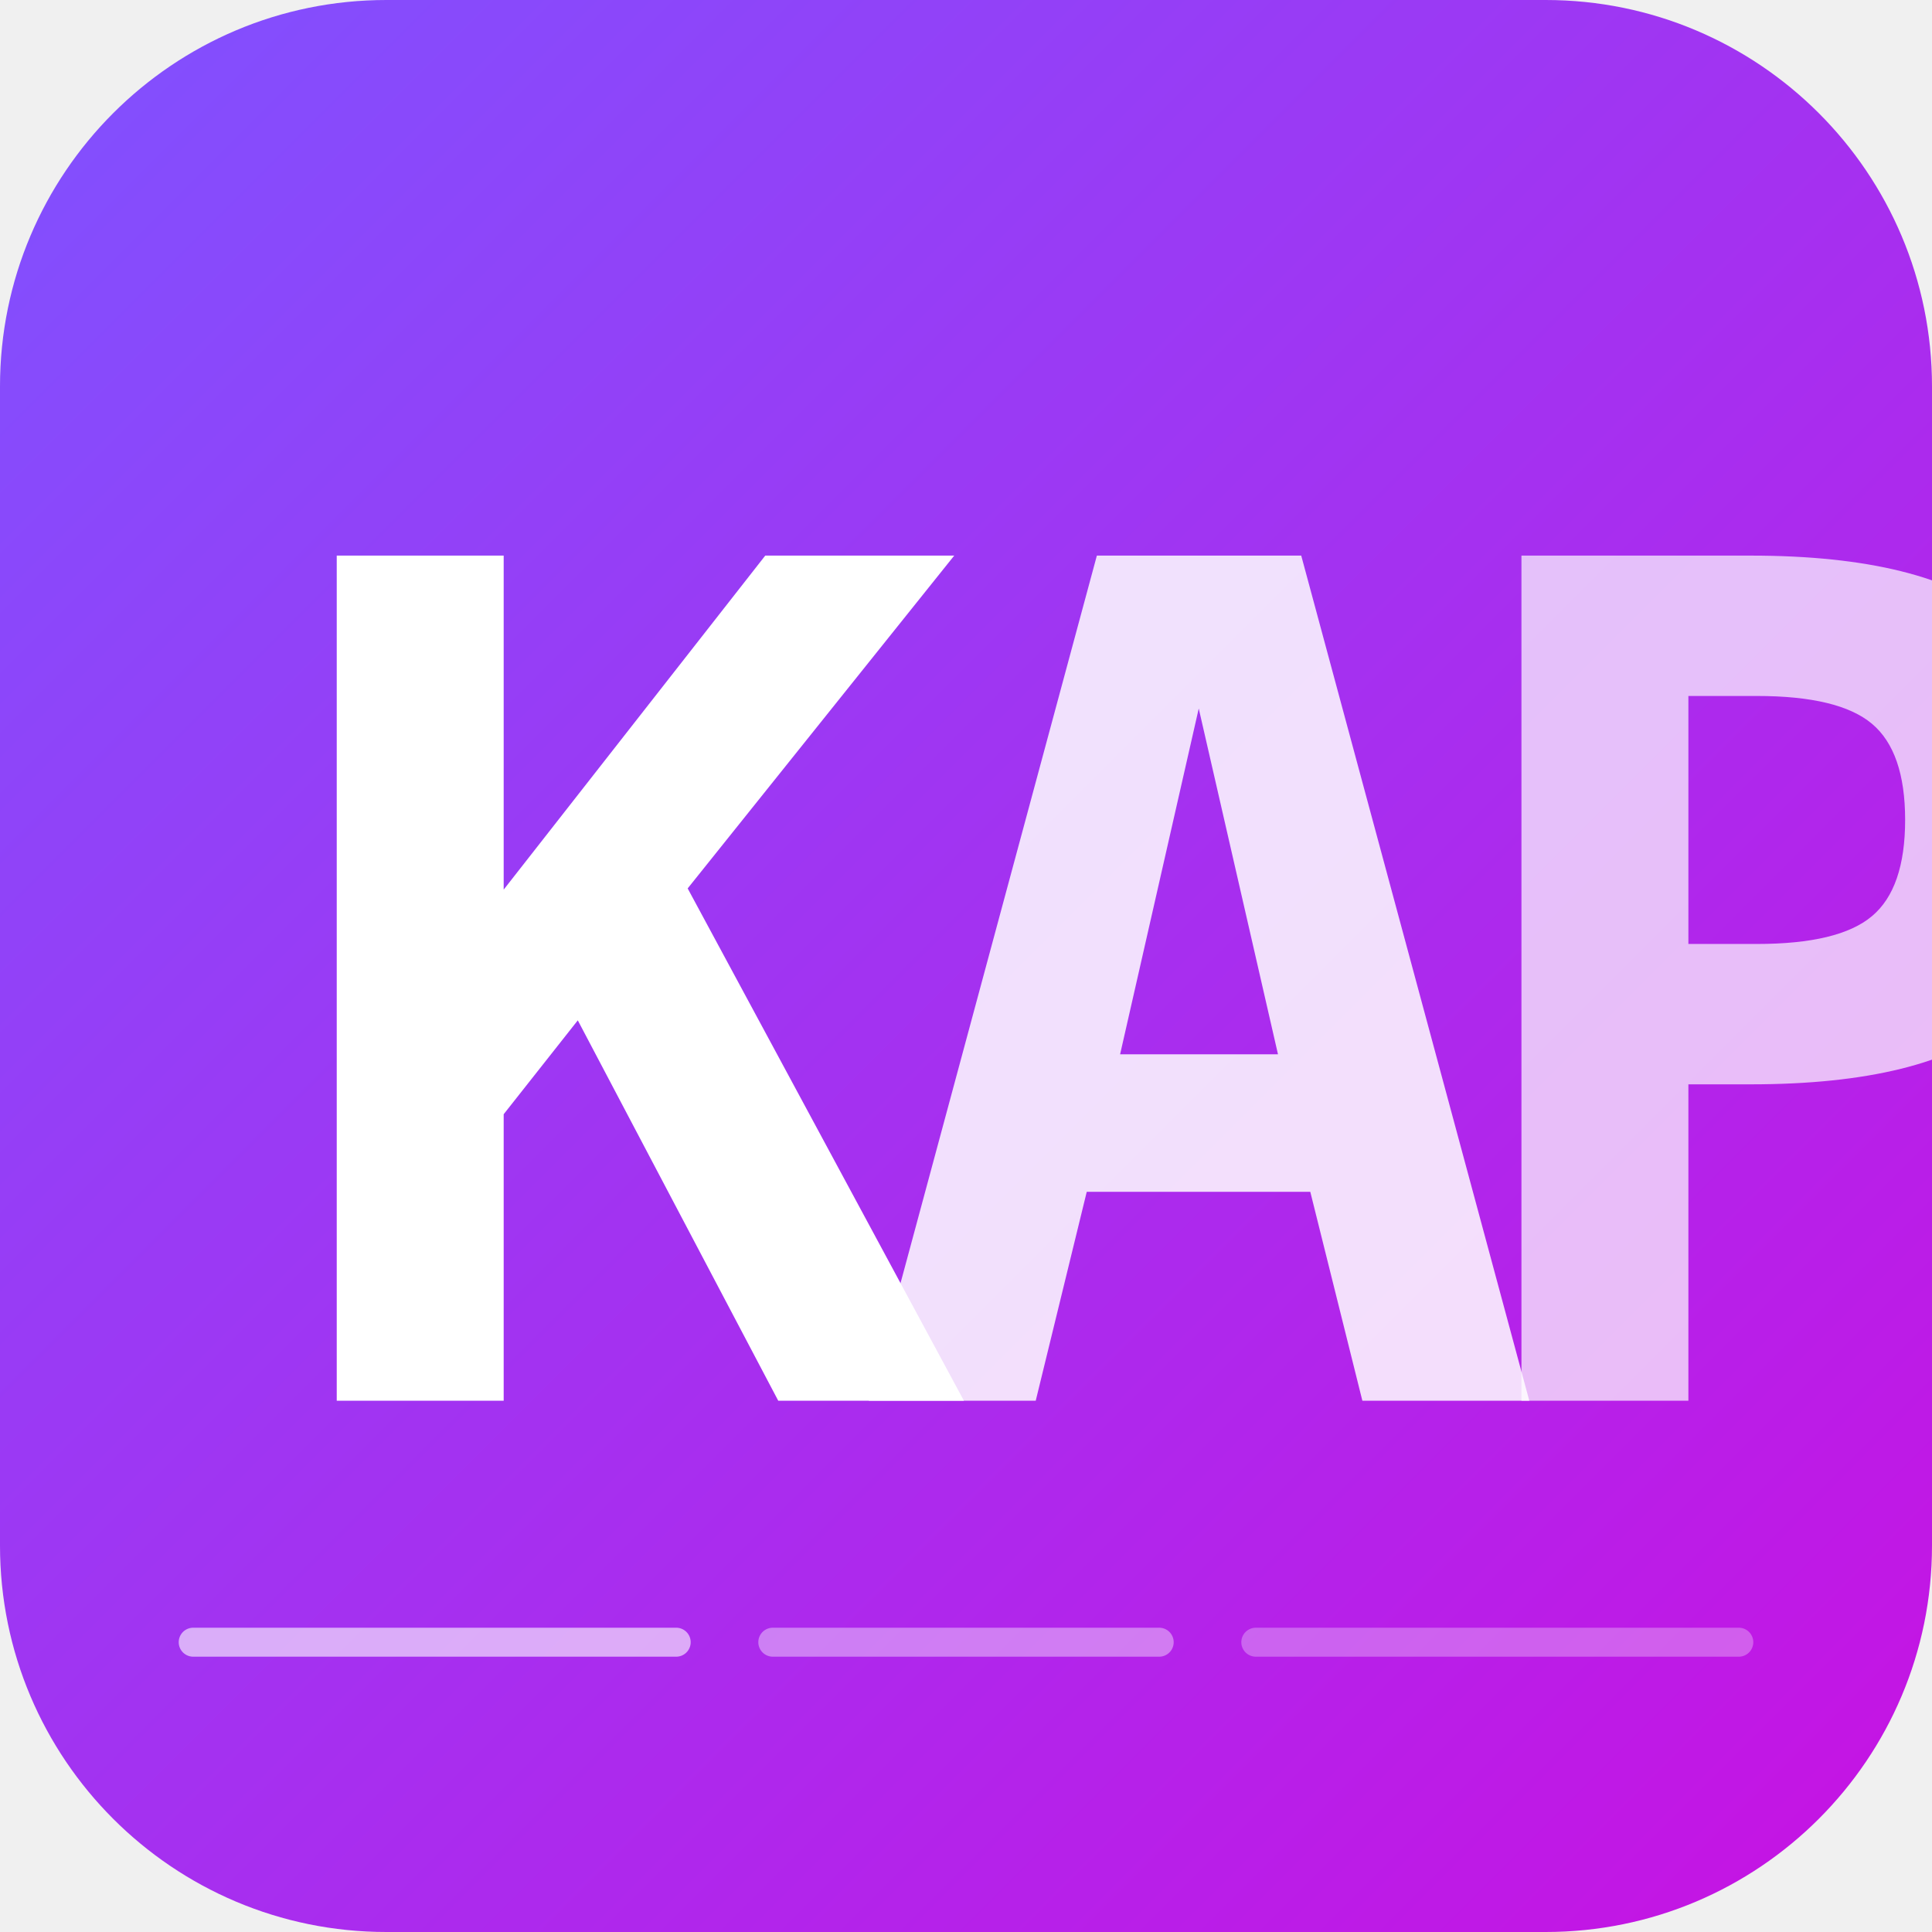
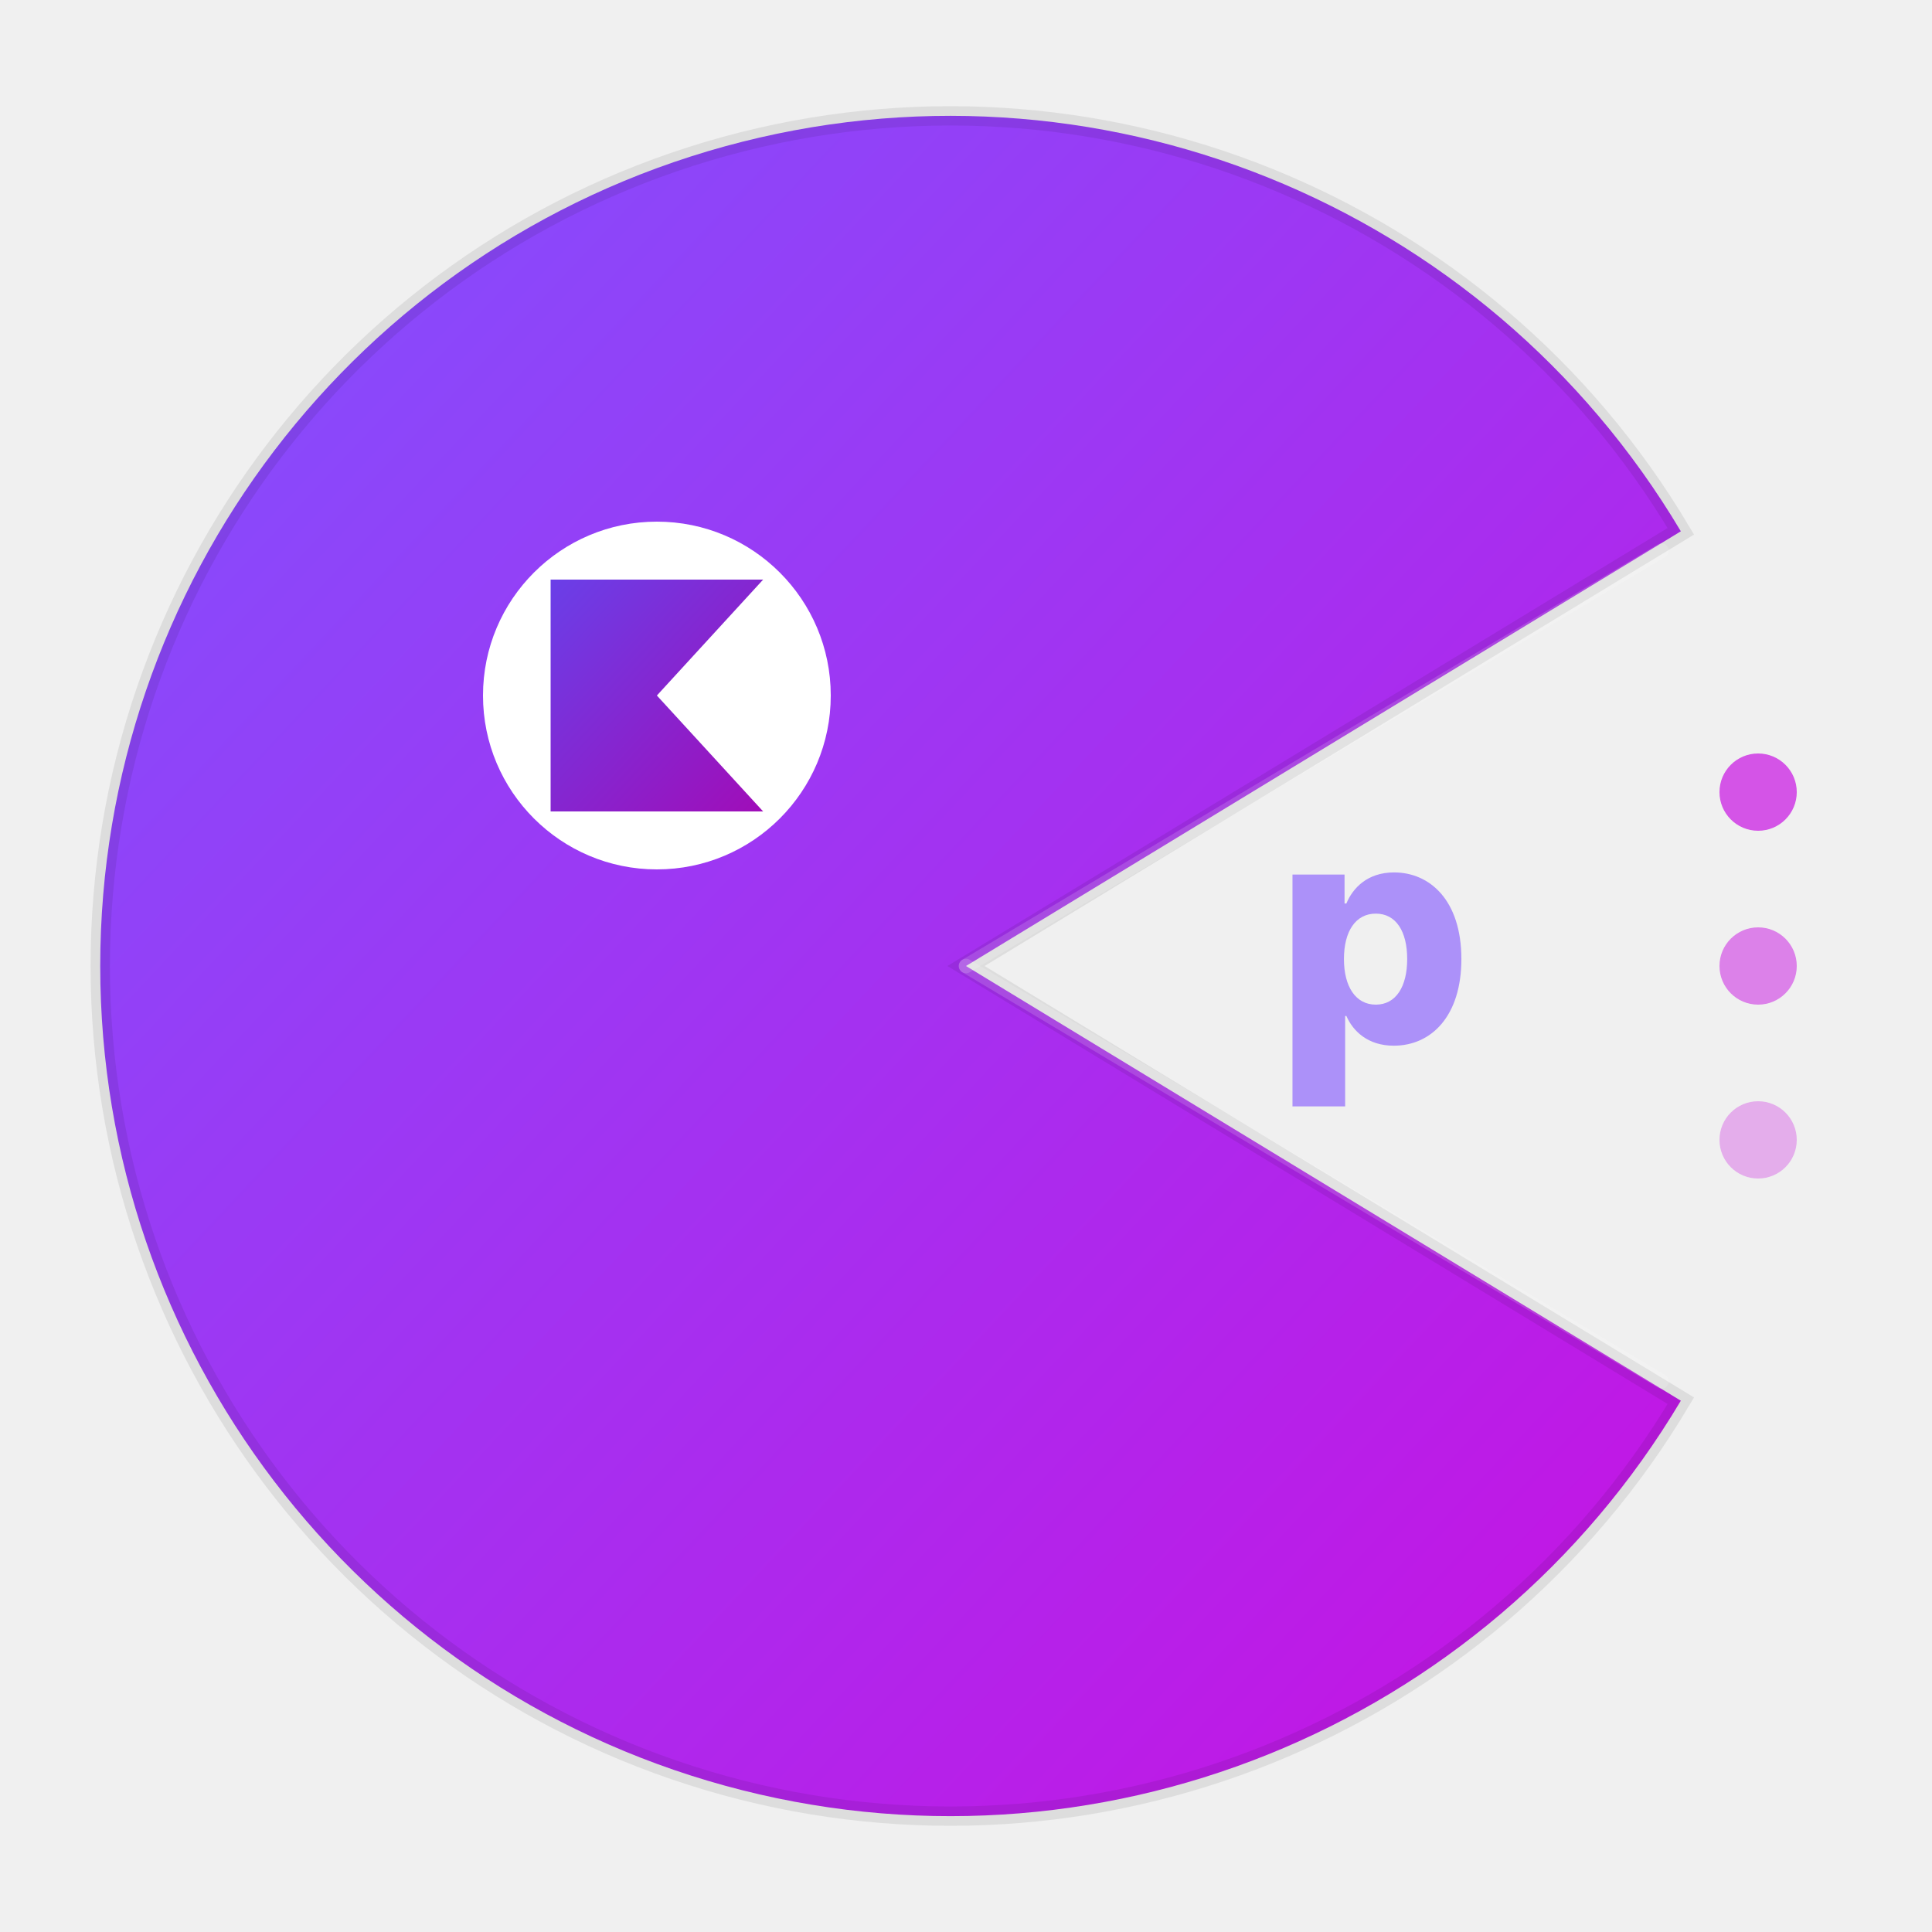
<svg xmlns="http://www.w3.org/2000/svg" viewBox="0 0 200 200" width="200" height="200">
  <defs>
-     <linearGradient id="bg" x1="0%" y1="0%" x2="100%" y2="100%">
-       <stop offset="0%" style="stop-color:#7F52FF;stop-opacity:1" />
-       <stop offset="100%" style="stop-color:#C811E2;stop-opacity:1" />
+     <linearGradient id="grad" x1="0%" y1="0%" x2="100%" y2="100%">
+       <stop offset="0%" stop-color="#7F52FF" />
+       <stop offset="100%" stop-color="#C811E2" />
+     </linearGradient>
+     <linearGradient id="grad-dark" x1="0%" y1="0%" x2="100%" y2="100%">
+       <stop offset="0%" stop-color="#6A3FE8" />
+       <stop offset="100%" stop-color="#A00DB8" />
    </linearGradient>
  </defs>
-   <rect width="200" height="200" rx="40" fill="url(#bg)" />
-   <text x="28" y="145" font-family="JetBrains Mono, Fira Code, monospace" font-weight="900" font-size="120" fill="white" letter-spacing="-5">K</text>
-   <text x="88" y="145" font-family="JetBrains Mono, Fira Code, monospace" font-weight="900" font-size="120" fill="rgba(255,255,255,0.85)" letter-spacing="-5">A</text>
-   <text x="148" y="145" font-family="JetBrains Mono, Fira Code, monospace" font-weight="900" font-size="120" fill="rgba(255,255,255,0.7)" letter-spacing="-5">P</text>
-   <line x1="20" y1="170" x2="70" y2="170" stroke="rgba(255,255,255,0.6)" stroke-width="3" stroke-linecap="round" />
-   <line x1="80" y1="170" x2="120" y2="170" stroke="rgba(255,255,255,0.4)" stroke-width="3" stroke-linecap="round" />
-   <line x1="130" y1="170" x2="180" y2="170" stroke="rgba(255,255,255,0.3)" stroke-width="3" stroke-linecap="round" />
+   <path d="M100,100 L174,55 A88,88 0 1,0 174,145 Z" fill="url(#grad)" />
+   <path d="M100,100 L174,55 A88,88 0 1,0 174,145 Z" fill="none" stroke="rgba(0,0,0,0.08)" stroke-width="2" />
+   <circle cx="68" cy="72" r="18" fill="white" />
+   <path d="M57,60 L79,60 L68,72 L79,84 L57,84 Z" fill="url(#grad-dark)" />
+   <text x="132" y="108" font-family="system-ui, -apple-system, sans-serif" font-weight="800" font-size="32" fill="rgba(127,82,255,0.6)" letter-spacing="-1">p</text>
+   <line x1="100" y1="100" x2="172" y2="57" stroke="rgba(255,255,255,0.15)" stroke-width="1.5" stroke-linecap="round" />
+   <line x1="100" y1="100" x2="172" y2="143" stroke="rgba(255,255,255,0.15)" stroke-width="1.5" stroke-linecap="round" />
+   <circle cx="182" cy="82" r="4" fill="#C811E2" opacity="0.7" />
+   <circle cx="182" cy="100" r="4" fill="#C811E2" opacity="0.5" />
+   <circle cx="182" cy="118" r="4" fill="#C811E2" opacity="0.3" />
</svg>
